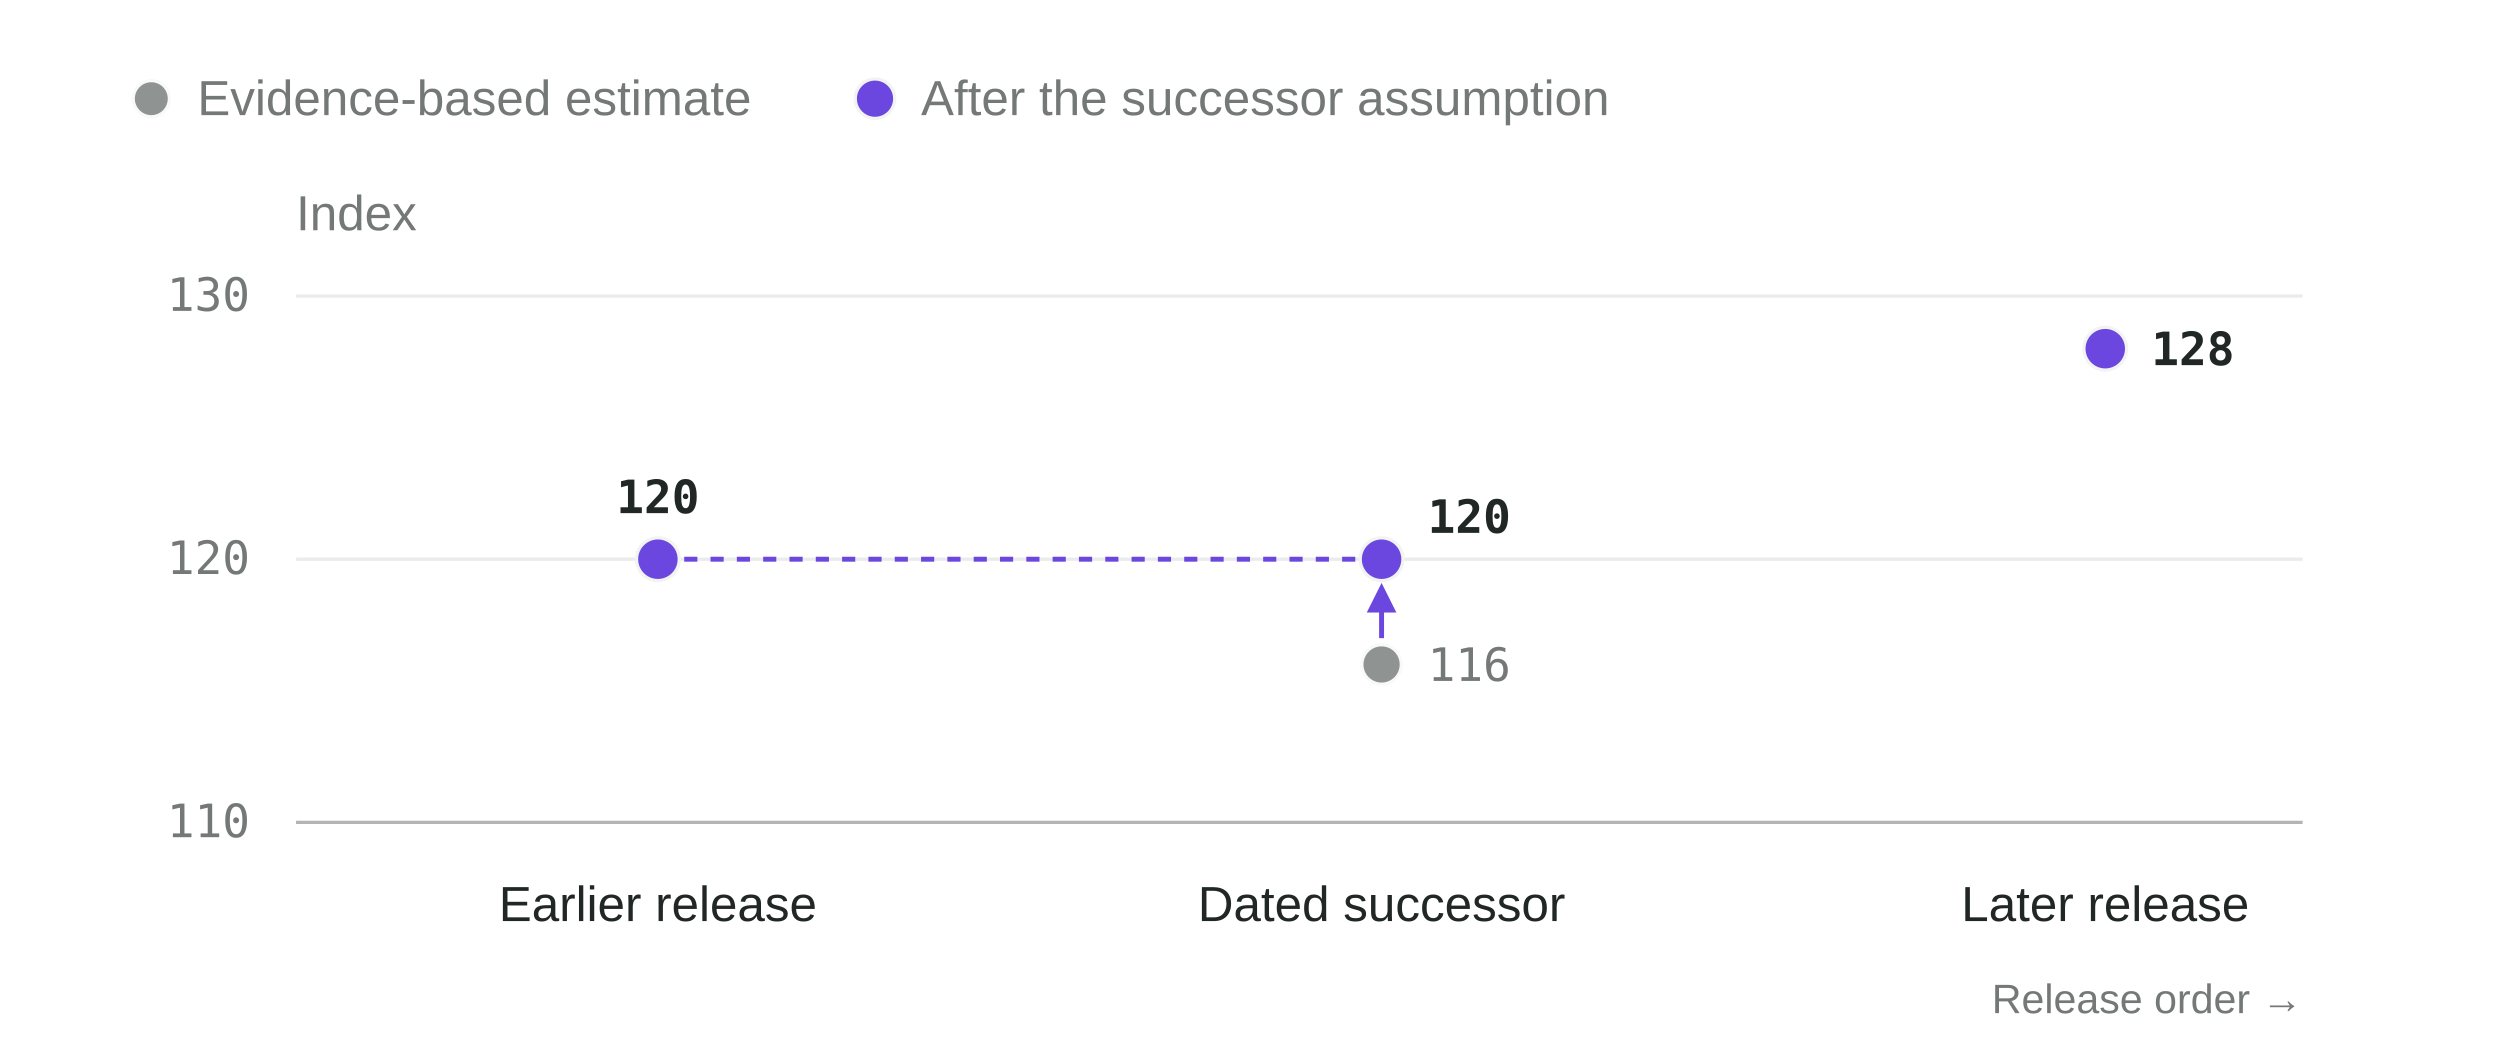
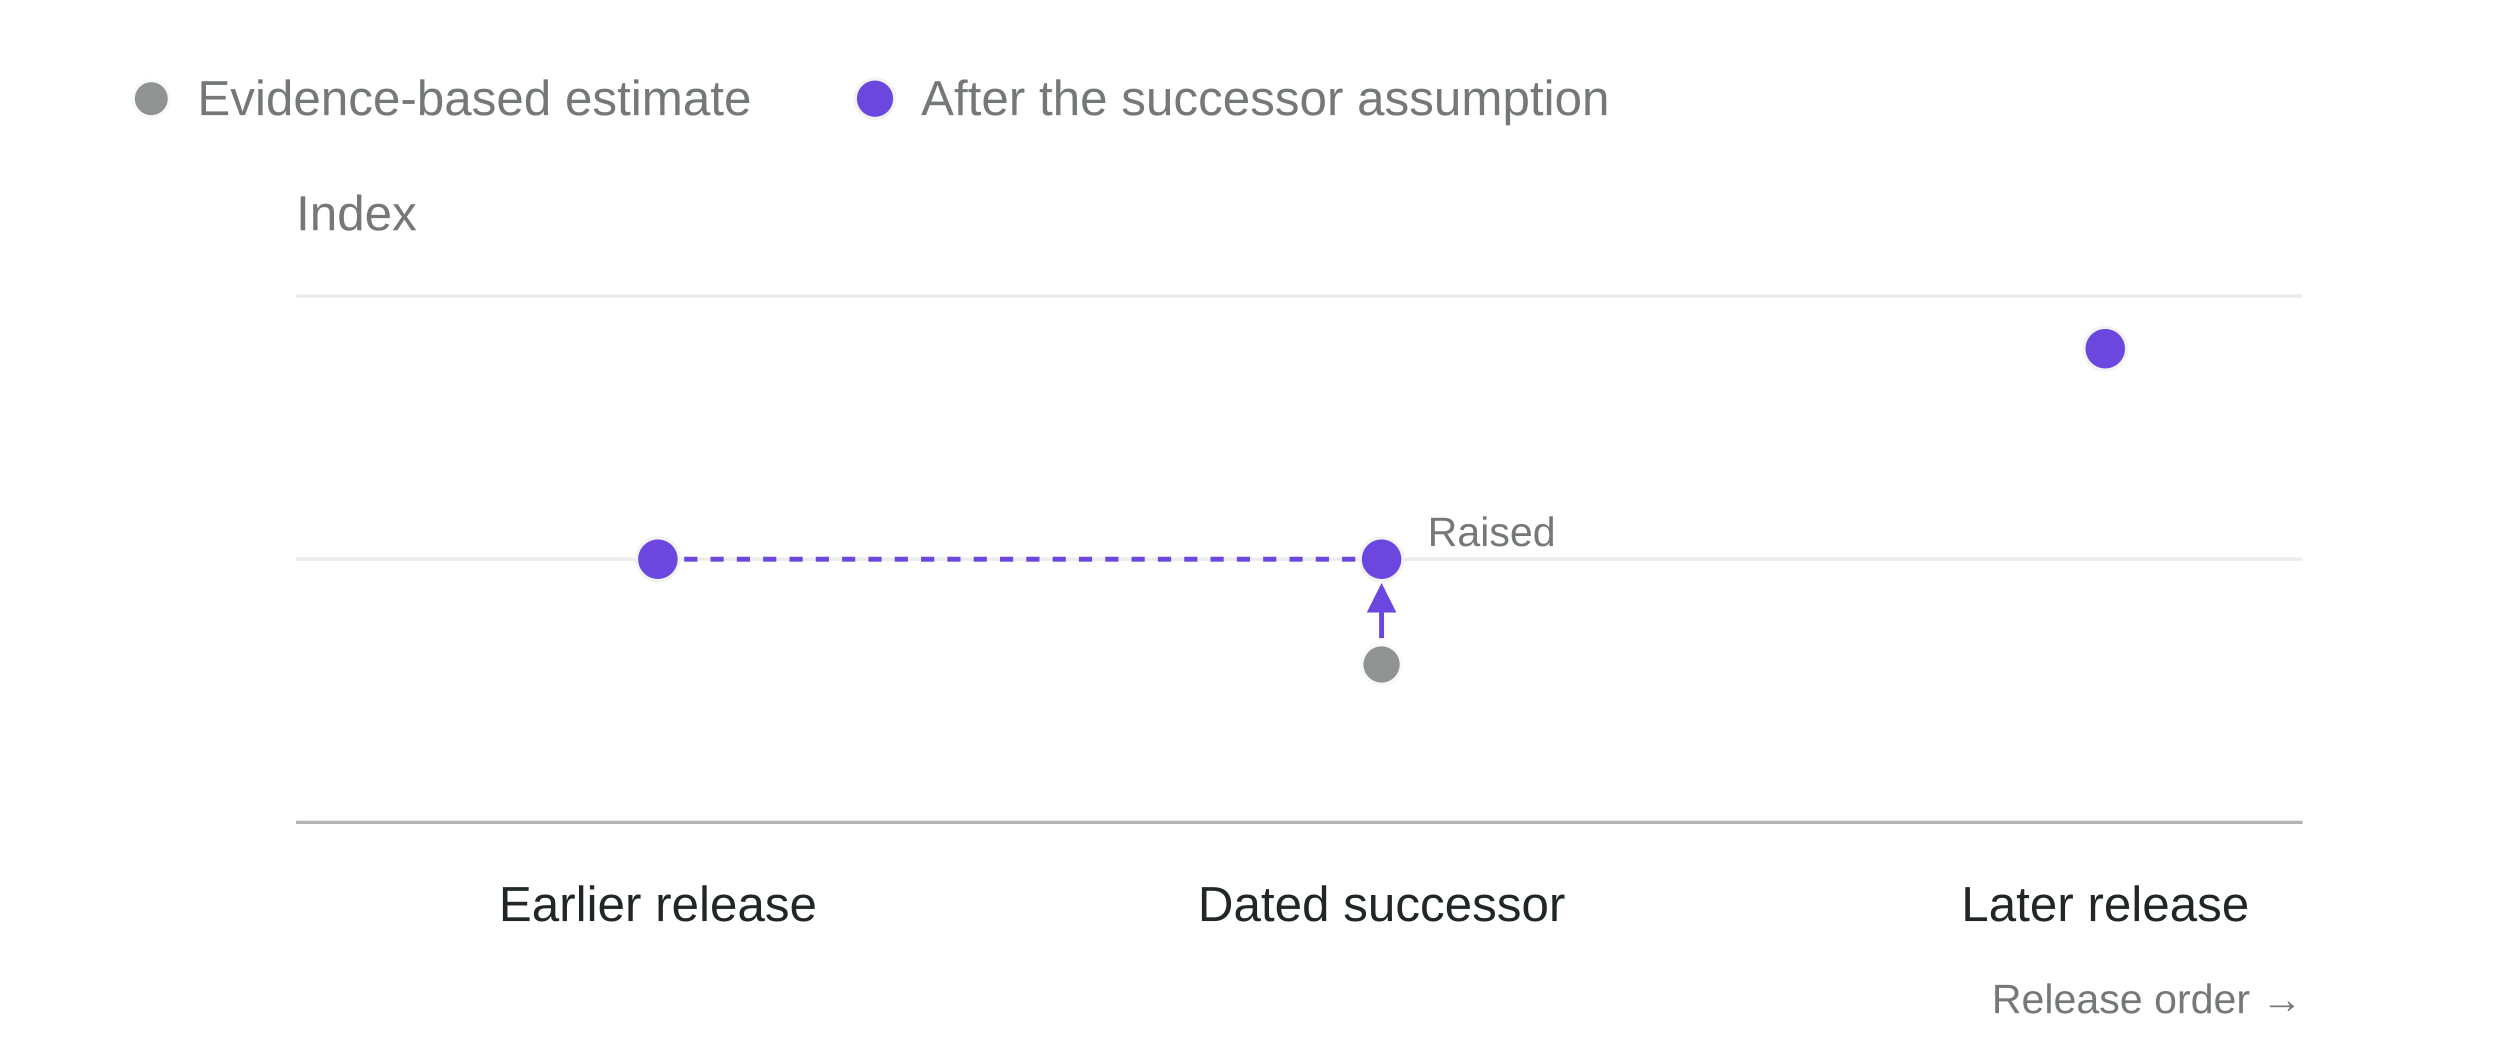
<svg xmlns="http://www.w3.org/2000/svg" viewBox="0 0 760 320" role="img" aria-labelledby="title desc">
  <style>
text{font-family:"Avenir Next","Segoe UI",Arial,sans-serif;font-size:15px;fill:#202724}
.num{font-family:"SFMono-Regular","SF Mono",Menlo,Consolas,monospace;font-size:14px}
.small{font-size:12.5px}.big{font-size:18px}.strong{font-weight:600}
.muted{fill-opacity:.62}.faint{opacity:.4}.half{opacity:.5}
.grid{fill:none;stroke:#202724;stroke-opacity:.09}
.guide{fill:none;stroke:#202724;stroke-opacity:.22}
.axis{fill:none;stroke:#202724;stroke-opacity:.34}
.ink{fill:#202724}.ink-line{fill:none;stroke:#202724}.ink-wash{fill:#202724;fill-opacity:.08}
.ring{stroke:#f2f4f2;stroke-width:2;paint-order:stroke}.gap{stroke:#f2f4f2;stroke-width:2}
.violet{fill:#6b47e0}.violet-line{fill:none;stroke:#6b47e0}.violet-wash{fill:#6b47e0;fill-opacity:.14}
.rose{fill:#c93f78}.rose-line{fill:none;stroke:#c93f78}.rose-wash{fill:#c93f78;fill-opacity:.14}
.amber{fill:#a8740c}.amber-line{fill:none;stroke:#a8740c}.amber-wash{fill:#a8740c;fill-opacity:.16}
.h0{stop-color:#3557e6}.h1{stop-color:#6b47e0}.h2{stop-color:#d9467f}
.land0{stop-color:#6b47e0;stop-opacity:.12}.land1{stop-color:#6b47e0;stop-opacity:.01}
.halo{opacity:0}
.m{font-size:1.12em}.mr,.mi,.mb{font-family:"KaTeX_Main","Latin Modern Roman","STIX Two Text","Cambria","Times New Roman",serif;font-style:normal;font-weight:400}.mb{font-weight:700}.mi{font-family:"KaTeX_Math","Latin Modern Math","STIX Two Text","Cambria Math","Times New Roman",serif;font-style:italic}
@media (prefers-color-scheme:dark){
text{fill:#f2f3ed}.muted{fill-opacity:.58}
.grid{stroke:#f2f3ed;stroke-opacity:.08}.guide{stroke:#f2f3ed;stroke-opacity:.2}.axis{stroke:#f2f3ed;stroke-opacity:.3}
.ink{fill:#f2f3ed}.ink-line{stroke:#f2f3ed}.ink-wash{fill:#f2f3ed;fill-opacity:.1}
.ring{stroke:#0b1016}.gap{stroke:#0b1016}
.violet{fill:#8f6bff}.violet-line{stroke:#8f6bff}.violet-wash{fill:#8f6bff;fill-opacity:.22}
.rose{fill:#e06296}.rose-line{stroke:#e06296}.rose-wash{fill:#e06296;fill-opacity:.2}
.amber{fill:#b98b24}.amber-line{stroke:#b98b24}.amber-wash{fill:#b98b24;fill-opacity:.22}
.h0{stop-color:#4a72ff}.h1{stop-color:#8f6bff}.h2{stop-color:#ff92bd}
.land0{stop-color:#6f8cff;stop-opacity:.16}.land1{stop-color:#6f8cff;stop-opacity:.02}
.halo{opacity:.55}
}
</style>
  <defs>
    <filter id="glow" x="-1" y="-1" width="3" height="3">
      <feGaussianBlur stdDeviation="3" />
    </filter>
    <marker id="tip-ink" viewBox="0 0 10 10" refX="8" refY="5" markerWidth="6" markerHeight="6" orient="auto-start-reverse">
      <path class="ink" d="M0 0L10 5L0 10Z" />
    </marker>
    <marker id="tip-violet" viewBox="0 0 10 10" refX="8" refY="5" markerWidth="6" markerHeight="6" orient="auto-start-reverse">
      <path class="violet" d="M0 0L10 5L0 10Z" />
    </marker>
    <marker id="tip-rose" viewBox="0 0 10 10" refX="8" refY="5" markerWidth="6" markerHeight="6" orient="auto-start-reverse">
      <path class="rose" d="M0 0L10 5L0 10Z" />
    </marker>
    <marker id="tip-amber" viewBox="0 0 10 10" refX="8" refY="5" markerWidth="6" markerHeight="6" orient="auto-start-reverse">
      <path class="amber" d="M0 0L10 5L0 10Z" />
    </marker>
  </defs>
  <g class="half">
    <circle class="ink halo" cx="46" cy="30" r="7" filter="url(#glow)" />
    <circle class="ink ring" cx="46" cy="30" r="5" />
  </g>
  <text class="muted" x="60" y="35">Evidence-based estimate</text>
  <g>
    <circle class="violet halo" cx="266" cy="30" r="7.5" filter="url(#glow)" />
    <circle class="violet ring" cx="266" cy="30" r="5.5" />
  </g>
  <text class="muted" x="280" y="35">After the successor assumption</text>
  <text class="muted" x="90" y="70">Index</text>
  <path class="axis" d="M90 250L700 250" />
-   <text class="num muted" x="76" y="254.5" text-anchor="end">110</text>
  <path class="grid" d="M90 170L700 170" />
-   <text class="num muted" x="76" y="174.5" text-anchor="end">120</text>
  <path class="grid" d="M90 90L700 90" />
-   <text class="num muted" x="76" y="94.5" text-anchor="end">130</text>
  <path class="violet-line" d="M200 170L420 170" stroke-width="1.5" stroke-dasharray="4 4" />
  <path class="violet-line" d="M420 194L420 179" stroke-width="1.5" marker-end="url(#tip-violet)" />
  <g class="half">
    <circle class="ink halo" cx="420" cy="202" r="7.5" filter="url(#glow)" />
    <circle class="ink ring" cx="420" cy="202" r="5.5" />
  </g>
-   <text class="num muted" x="434" y="207">116</text>
  <g>
    <circle class="violet halo" cx="200" cy="170" r="8" filter="url(#glow)" />
    <circle class="violet ring" cx="200" cy="170" r="6" />
  </g>
  <g>
    <circle class="violet halo" cx="420" cy="170" r="8" filter="url(#glow)" />
    <circle class="violet ring" cx="420" cy="170" r="6" />
  </g>
  <g>
    <circle class="violet halo" cx="640" cy="106" r="8" filter="url(#glow)" />
    <circle class="violet ring" cx="640" cy="106" r="6" />
  </g>
-   <text class="num strong" x="200" y="156" text-anchor="middle">120</text>
-   <text class="num strong" x="434" y="162">120</text>
-   <text class="num strong" x="654" y="111">128</text>
+   <text class="small muted" x="434" y="166">Raised</text>
  <text x="200" y="280" text-anchor="middle">Earlier release</text>
  <text x="420" y="280" text-anchor="middle">Dated successor</text>
  <text x="640" y="280" text-anchor="middle">Later release</text>
  <text class="small muted" x="700" y="308" text-anchor="end">Release order →</text>
</svg>
